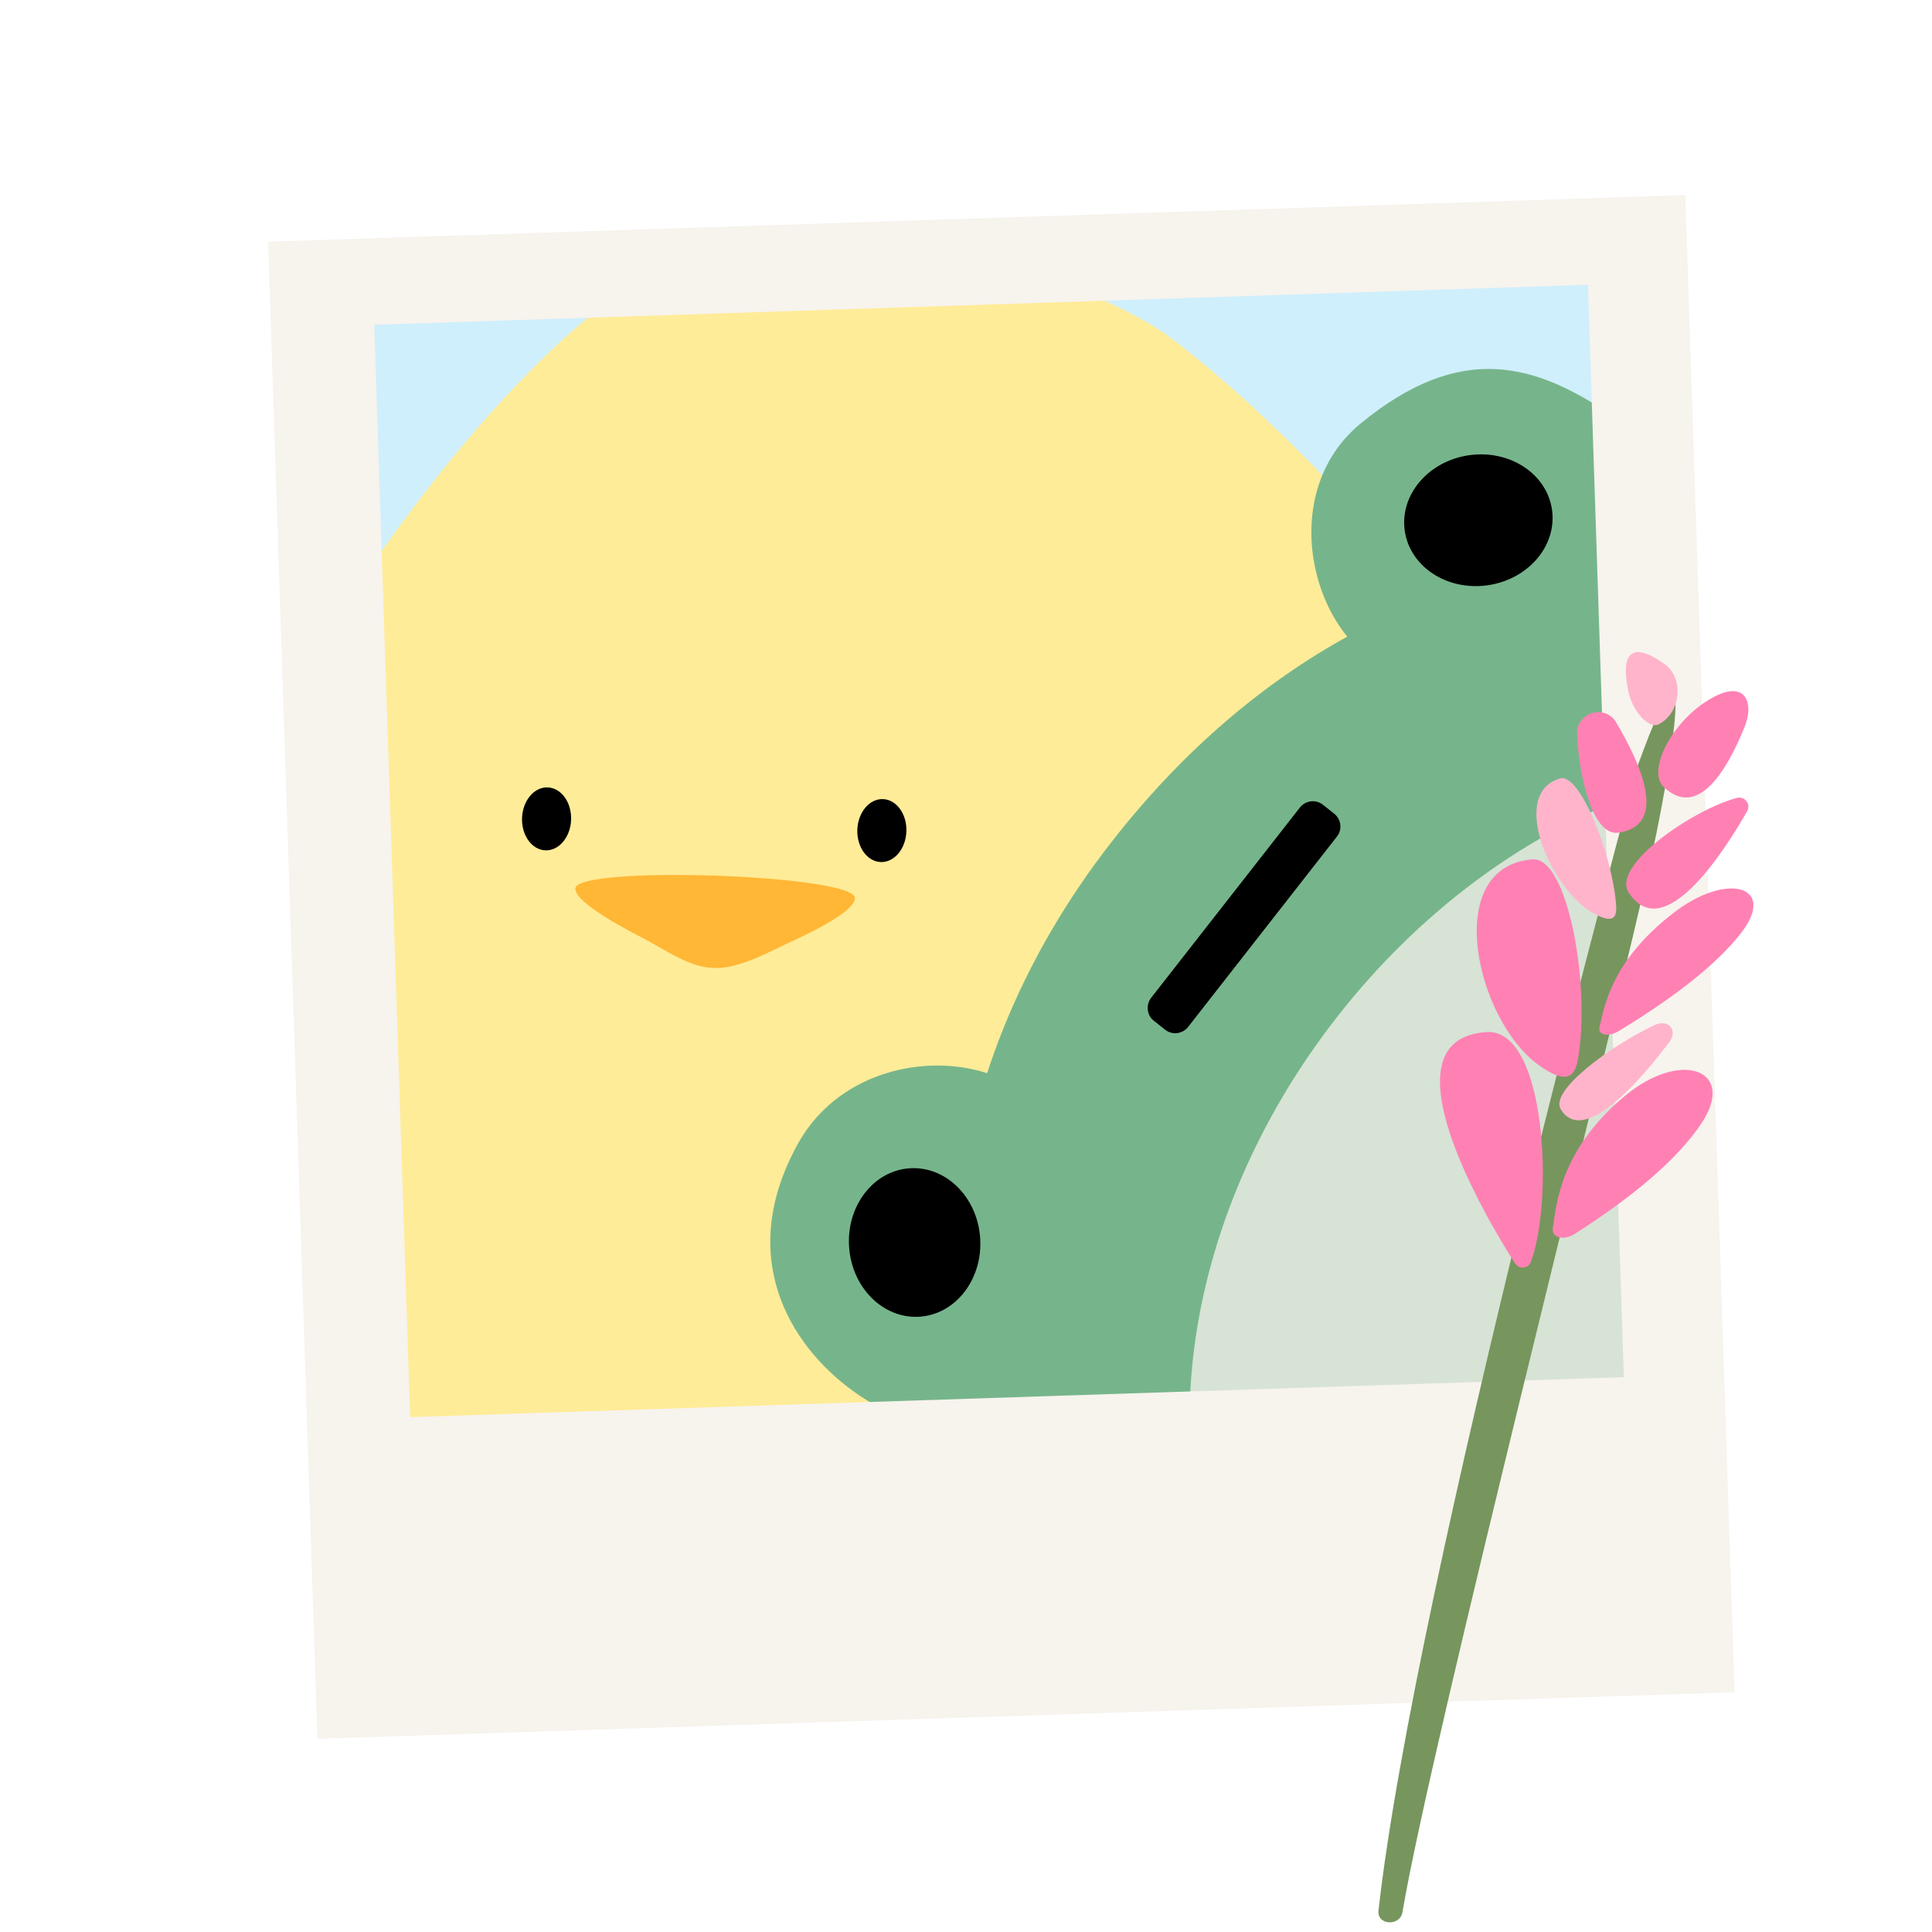
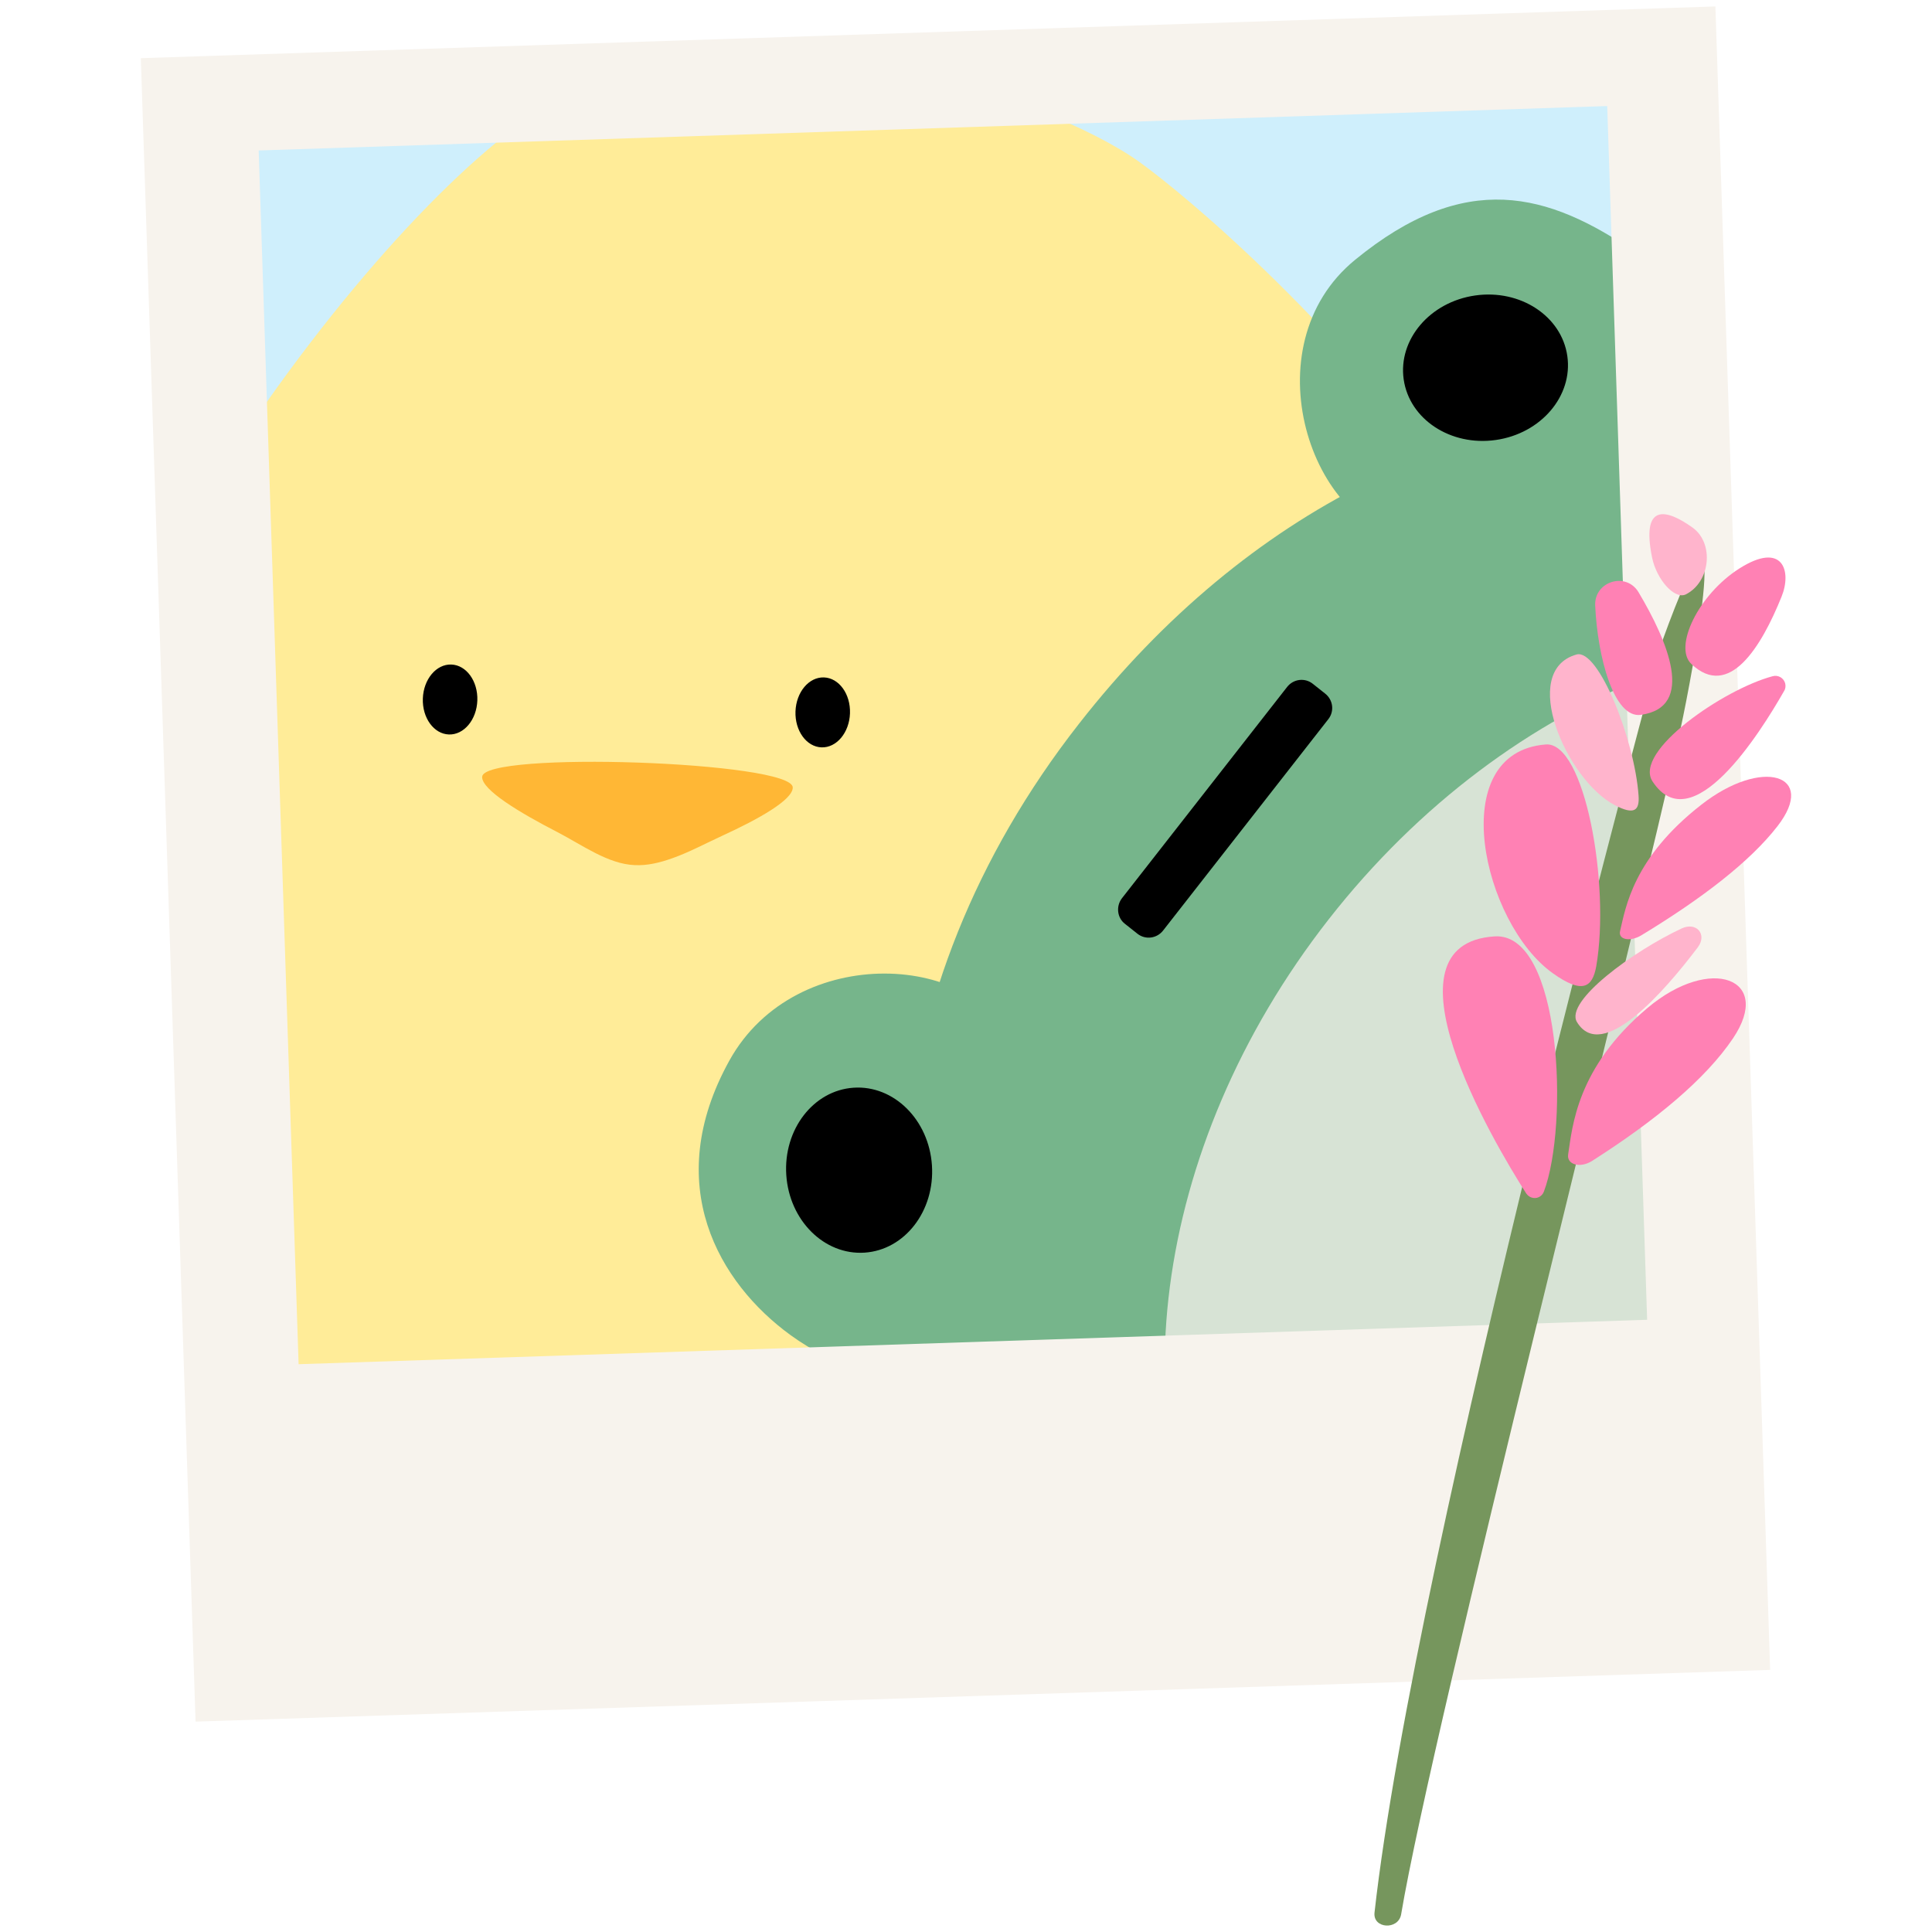
- <svg xmlns="http://www.w3.org/2000/svg" version="1.1" id="Layer_1" x="0px" y="0px" viewBox="0 0 1000 1000" style="enable-background:new 0 0 1000 1000;" xml:space="preserve">
+ <svg xmlns="http://www.w3.org/2000/svg" version="1.1" id="Layer_1" x="0px" y="0px" viewBox="0 0 900 900" style="enable-background:new 0 0 900 900;" xml:space="preserve">
  <style type="text/css">
	.st0{fill:#CFEFFC;}
	.st1{fill:#FFEC98;}
	.st2{fill:#FFB735;}
	.st3{fill:#76B58B;}
	.st4{opacity:0.75;fill:#F7F3ED;enable-background:new    ;}
	.st5{fill:#F7F3ED;}
	.st6{fill:#76965D;}
	.st7{fill:#FF81B4;}
	.st8{fill:#FFB4CC;}
</style>
-   <g id="Layer_9">
-     <rect x="184.9" y="141.6" class="st0" width="656.5" height="661.1" />
-   </g>
-   <g id="Layer_7">
-     <path class="st1" d="M603.9,173.4c-42.4-30.4-185.8-80-276.1-25.9c-38.2,22.9-97.7,86-150.7,167.9v537.6h514   c63.5-36.7,120.8-93.8,145.3-182.5C904.8,422.9,646.3,203.8,603.9,173.4z" />
-     <ellipse transform="matrix(3.489950e-02 -0.9994 0.9994 3.489950e-02 10.8777 871.1268)" cx="456.5" cy="429.9" rx="16.3" ry="12.7" />
-     <path class="st2" d="M409.7,487.3c-7.6,3.5-15.4,7.7-23.3,10.5c-5.9,2.1-11.7,3.5-17.6,3.2c-12.3-0.5-24.3-9.3-35.8-15.3   c-17.9-9.2-35.4-19.8-35.2-25.8l0,0c0.4-12.2,145.1-7.2,144.7,5l0,0C442.4,470.7,426.5,479.6,409.7,487.3z" />
-     <ellipse transform="matrix(3.489950e-02 -0.9994 0.9994 3.489950e-02 -150.6149 691.7827)" cx="282.9" cy="423.9" rx="16.3" ry="12.7" />
-   </g>
-   <g id="Layer_10">
-     <path class="st3" d="M545.7,586.5c16.4,48.4,59.3,46.4,20.7,123.7c-20.9,41.8-83.7,39.7-125,9.7c-33.1-24.1-60.5-70-28.4-127.9   C444,536.1,530.5,541.8,545.7,586.5z" />
-     <path class="st3" d="M731.1,349.1c50.9,4.3,59.3,46.4,125-9.6c35.6-30.4,19.1-96.3-20.7-123.7c-41.2-28.4-79.7-38.7-130.9,3.2   C655,259.4,684.1,345.1,731.1,349.1z" />
-     <path class="st3" d="M858.6,815.6V289.8c-99.7-3.8-203.8,44.3-282.8,145.4c-97.5,124.6-104.1,273.6-40.2,380.5H858.6z" />
-     <path class="st4" d="M841.4,852.9V412.8c-54.4,21-107.1,59.6-149.2,113.4c-83.7,107-98.8,240.5-44.7,326.7L841.4,852.9z" />
-     <ellipse transform="matrix(0.9978 -6.662219e-02 6.662219e-02 0.9978 -41.7923 32.9647)" cx="473.4" cy="643.1" rx="34" ry="38.5" />
-     <ellipse transform="matrix(0.99 -0.1411 0.1411 0.99 -30.3403 110.639)" cx="765.2" cy="269.3" rx="38.5" ry="34" />
-     <path d="M595.8,516.5l77-98.5c2.9-3.7,8.2-4.4,11.9-1.5l5.8,4.6c3.7,2.9,4.4,8.2,1.5,11.9l-77,98.5c-2.9,3.7-8.2,4.4-11.9,1.5   l-5.8-4.6C593.6,525.6,593,520.2,595.8,516.5z" />
-   </g>
-   <g id="Layer_8">
-     <path class="st5" d="M872.3,101l-733.5,24.1L164.3,900l733.5-24.1L872.3,101z M212.3,733.5l-18.6-565.4l628.2-20.7l18.6,565.4   L212.3,733.5z" />
-   </g>
-   <g id="Layer_11">
-     <path class="st6" d="M713.5,989c-0.8,7.5,11.1,8.2,12.4,0.8c14.6-87,109.7-458.5,130.2-552.5c5.4-24.6,26.3-136.9-8.6-40.5   C847.1,397.8,732.2,820.7,713.5,989z" />
-     <path class="st7" d="M792.4,653.1c-0.9,2.4-3.5,3.6-5.9,2.7c-0.9-0.3-1.7-1-2.3-1.8c-16-25-69.6-116.4-14.7-119.8   C800.6,532.3,804.1,622.1,792.4,653.1z" />
-     <path class="st7" d="M803.7,635.8c2-12.9,3.9-40.4,36.9-68.2c29.5-24.9,58.7-13.8,39.9,14.1c-12.8,19-36.1,38.3-65.8,57.2   C809.2,642.3,803,640.5,803.7,635.8z" />
-     <path class="st7" d="M827.9,531.7c2.6-10.9,6-34,37.8-58.8c28.3-22.2,54.3-14.2,35.5,10c-12.8,16.5-35.2,33.7-63.4,50.8   C832.5,536.9,826.9,535.7,827.9,531.7z" />
-     <path class="st8" d="M836.5,468.6c0.5,6.9-1.9,9.3-11.2,4.4c-22.3-11.7-44.7-62.5-17.7-70.1C817.8,400,834.7,442.7,836.5,468.6z" />
-     <path class="st7" d="M899,413c2.5-0.7,5.1,0.8,5.8,3.3c0.3,1.2,0.2,2.5-0.5,3.6c-11.4,20-43,70-61.3,42.1   C833.9,448,876.3,419,899,413z" />
-     <path class="st7" d="M883.5,362.8c20.2-12.8,24.5,1.2,19.6,13.2c-9.4,23.3-24.4,48-42,31.3C852.7,399.4,864.3,375,883.5,362.8z" />
-     <path class="st7" d="M816.3,380.1c-0.5-11.3,14.4-15.9,20.2-6.2c13.4,22.5,26.8,53.5,1.1,57.1C825,432.8,817.4,404.1,816.3,380.1z" />
-     <path class="st8" d="M856.6,530.5c6.9-3.2,12,2.8,7.5,8.8c-15.5,20.5-44.6,54.1-56.3,34.8C802,564.4,834.1,541,856.6,530.5z" />
-     <path class="st7" d="M816.8,548.1c-1.8,10.1-6.6,13-20.2,3.3c-32.7-23.2-50.8-102.9-3.3-106.6C811.4,443.4,823.4,509.9,816.8,548.1   z" />
-     <path class="st8" d="M842.8,357.7c-5.1-25.1,6.2-23,18.9-13.9c10.1,7.3,8.3,25.3-3.2,31.1C853.3,377.4,844.9,368,842.8,357.7z" />
+   <g>
+     <g id="Layer_9">
+       <rect x="111.7" y="43.6" class="st0" width="656.5" height="661.1" />
+     </g>
+     <g id="Layer_7">
+       <path class="st1" d="M530.7,75.4C488.3,45,344.9-4.6,254.6,49.5c-38.2,22.9-97.7,86-150.7,167.9V755h514    c63.5-36.7,120.8-93.8,145.3-182.5C831.6,324.9,573.1,105.8,530.7,75.4z" />
+       <ellipse transform="matrix(3.489918e-02 -0.9994 0.9994 3.489918e-02 38.1832 703.3461)" cx="383.3" cy="331.9" rx="16.3" ry="12.7" />
+       <path class="st2" d="M336.5,389.3c-7.6,3.5-15.4,7.7-23.3,10.5c-5.9,2.1-11.7,3.5-17.6,3.2c-12.3-0.5-24.3-9.3-35.8-15.3    c-17.9-9.2-35.4-19.8-35.2-25.8l0,0c0.4-12.2,145.1-7.2,144.7,5l0,0C369.2,372.7,353.3,381.6,336.5,389.3z" />
+       <ellipse transform="matrix(3.489918e-02 -0.9994 0.9994 3.489918e-02 -123.2537 524.0581)" cx="209.7" cy="325.8" rx="16.3" ry="12.7" />
+     </g>
+     <g id="Layer_10">
+       <path class="st3" d="M472.5,488.5c16.4,48.4,59.3,46.4,20.7,123.7c-20.9,41.8-83.7,39.7-125,9.7c-33.1-24.1-60.5-70-28.4-127.9    C370.8,438.1,457.3,443.8,472.5,488.5z" />
+       <path class="st3" d="M657.9,251.1c50.9,4.3,59.3,46.4,125-9.6c35.6-30.4,19.1-96.3-20.7-123.7C721,89.4,682.5,79.1,631.3,121    C581.8,161.4,610.9,247.1,657.9,251.1z" />
+       <path class="st3" d="M785.4,717.6V191.8c-99.7-3.8-203.8,44.3-282.8,145.4c-97.5,124.6-104.1,273.6-40.2,380.5L785.4,717.6    L785.4,717.6z" />
+       <path class="st4" d="M768.2,754.9V314.8c-54.4,21-107.1,59.6-149.2,113.4c-83.7,107-98.8,240.5-44.7,326.7H768.2z" />
+       <ellipse transform="matrix(0.9978 -6.662074e-02 6.662074e-02 0.9978 -35.4265 27.8739)" cx="400.2" cy="545.1" rx="34" ry="38.5" />
+       <ellipse transform="matrix(0.99 -0.1411 0.1411 0.99 -17.2436 99.3563)" cx="692" cy="171.3" rx="38.5" ry="34" />
+       <path d="M522.6,418.5l77-98.5c2.9-3.7,8.2-4.4,11.9-1.5l5.8,4.6c3.7,2.9,4.4,8.2,1.5,11.9l-77,98.5c-2.9,3.7-8.2,4.4-11.9,1.5    l-5.8-4.6C520.4,427.6,519.8,422.2,522.6,418.5z" />
+     </g>
+     <g id="Layer_8">
+       <path class="st5" d="M799.1,3L65.6,27.1L91.1,802l733.5-24.1L799.1,3z M139.1,635.5L120.5,70.1l628.2-20.7l18.6,565.4L139.1,635.5    z" />
+     </g>
+     <g id="Layer_11">
+       <path class="st6" d="M640.3,891c-0.8,7.5,11.1,8.2,12.4,0.8c14.6-87,109.7-458.5,130.2-552.5c5.4-24.6,26.3-136.9-8.6-40.5    C773.9,299.8,659,722.7,640.3,891z" />
+       <path class="st7" d="M719.2,555.1c-0.9,2.4-3.5,3.6-5.9,2.7c-0.9-0.3-1.7-1-2.3-1.8c-16-25-69.6-116.4-14.7-119.8    C727.4,434.3,730.9,524.1,719.2,555.1z" />
+       <path class="st7" d="M730.5,537.8c2-12.9,3.9-40.4,36.9-68.2c29.5-24.9,58.7-13.8,39.9,14.1c-12.8,19-36.1,38.3-65.8,57.2    C736,544.3,729.8,542.5,730.5,537.8z" />
+       <path class="st7" d="M754.7,433.7c2.6-10.9,6-34,37.8-58.8c28.3-22.2,54.3-14.2,35.5,10c-12.8,16.5-35.2,33.7-63.4,50.8    C759.3,438.9,753.7,437.7,754.7,433.7z" />
+       <path class="st8" d="M763.3,370.6c0.5,6.9-1.9,9.3-11.2,4.4c-22.3-11.7-44.7-62.5-17.7-70.1C744.6,302,761.5,344.7,763.3,370.6z" />
+       <path class="st7" d="M825.8,315c2.5-0.7,5.1,0.8,5.8,3.3c0.3,1.2,0.2,2.5-0.5,3.6c-11.4,20-43,70-61.3,42.1    C760.7,350,803.1,321,825.8,315z" />
+       <path class="st7" d="M810.3,264.8c20.2-12.8,24.5,1.2,19.6,13.2c-9.4,23.3-24.4,48-42,31.3C779.5,301.4,791.1,277,810.3,264.8z" />
+       <path class="st7" d="M743.1,282.1c-0.5-11.3,14.4-15.9,20.2-6.2c13.4,22.5,26.8,53.5,1.1,57.1    C751.8,334.8,744.2,306.1,743.1,282.1z" />
+       <path class="st8" d="M783.4,432.5c6.9-3.2,12,2.8,7.5,8.8c-15.5,20.5-44.6,54.1-56.3,34.8C728.8,466.4,760.9,443,783.4,432.5z" />
+       <path class="st7" d="M743.6,450.1c-1.8,10.1-6.6,13-20.2,3.3c-32.7-23.2-50.8-102.9-3.3-106.6    C738.2,345.4,750.2,411.9,743.6,450.1z" />
+       <path class="st8" d="M769.6,259.7c-5.1-25.1,6.2-23,18.9-13.9c10.1,7.3,8.3,25.3-3.2,31.1C780.1,279.4,771.7,270,769.6,259.7z" />
+     </g>
  </g>
</svg>
